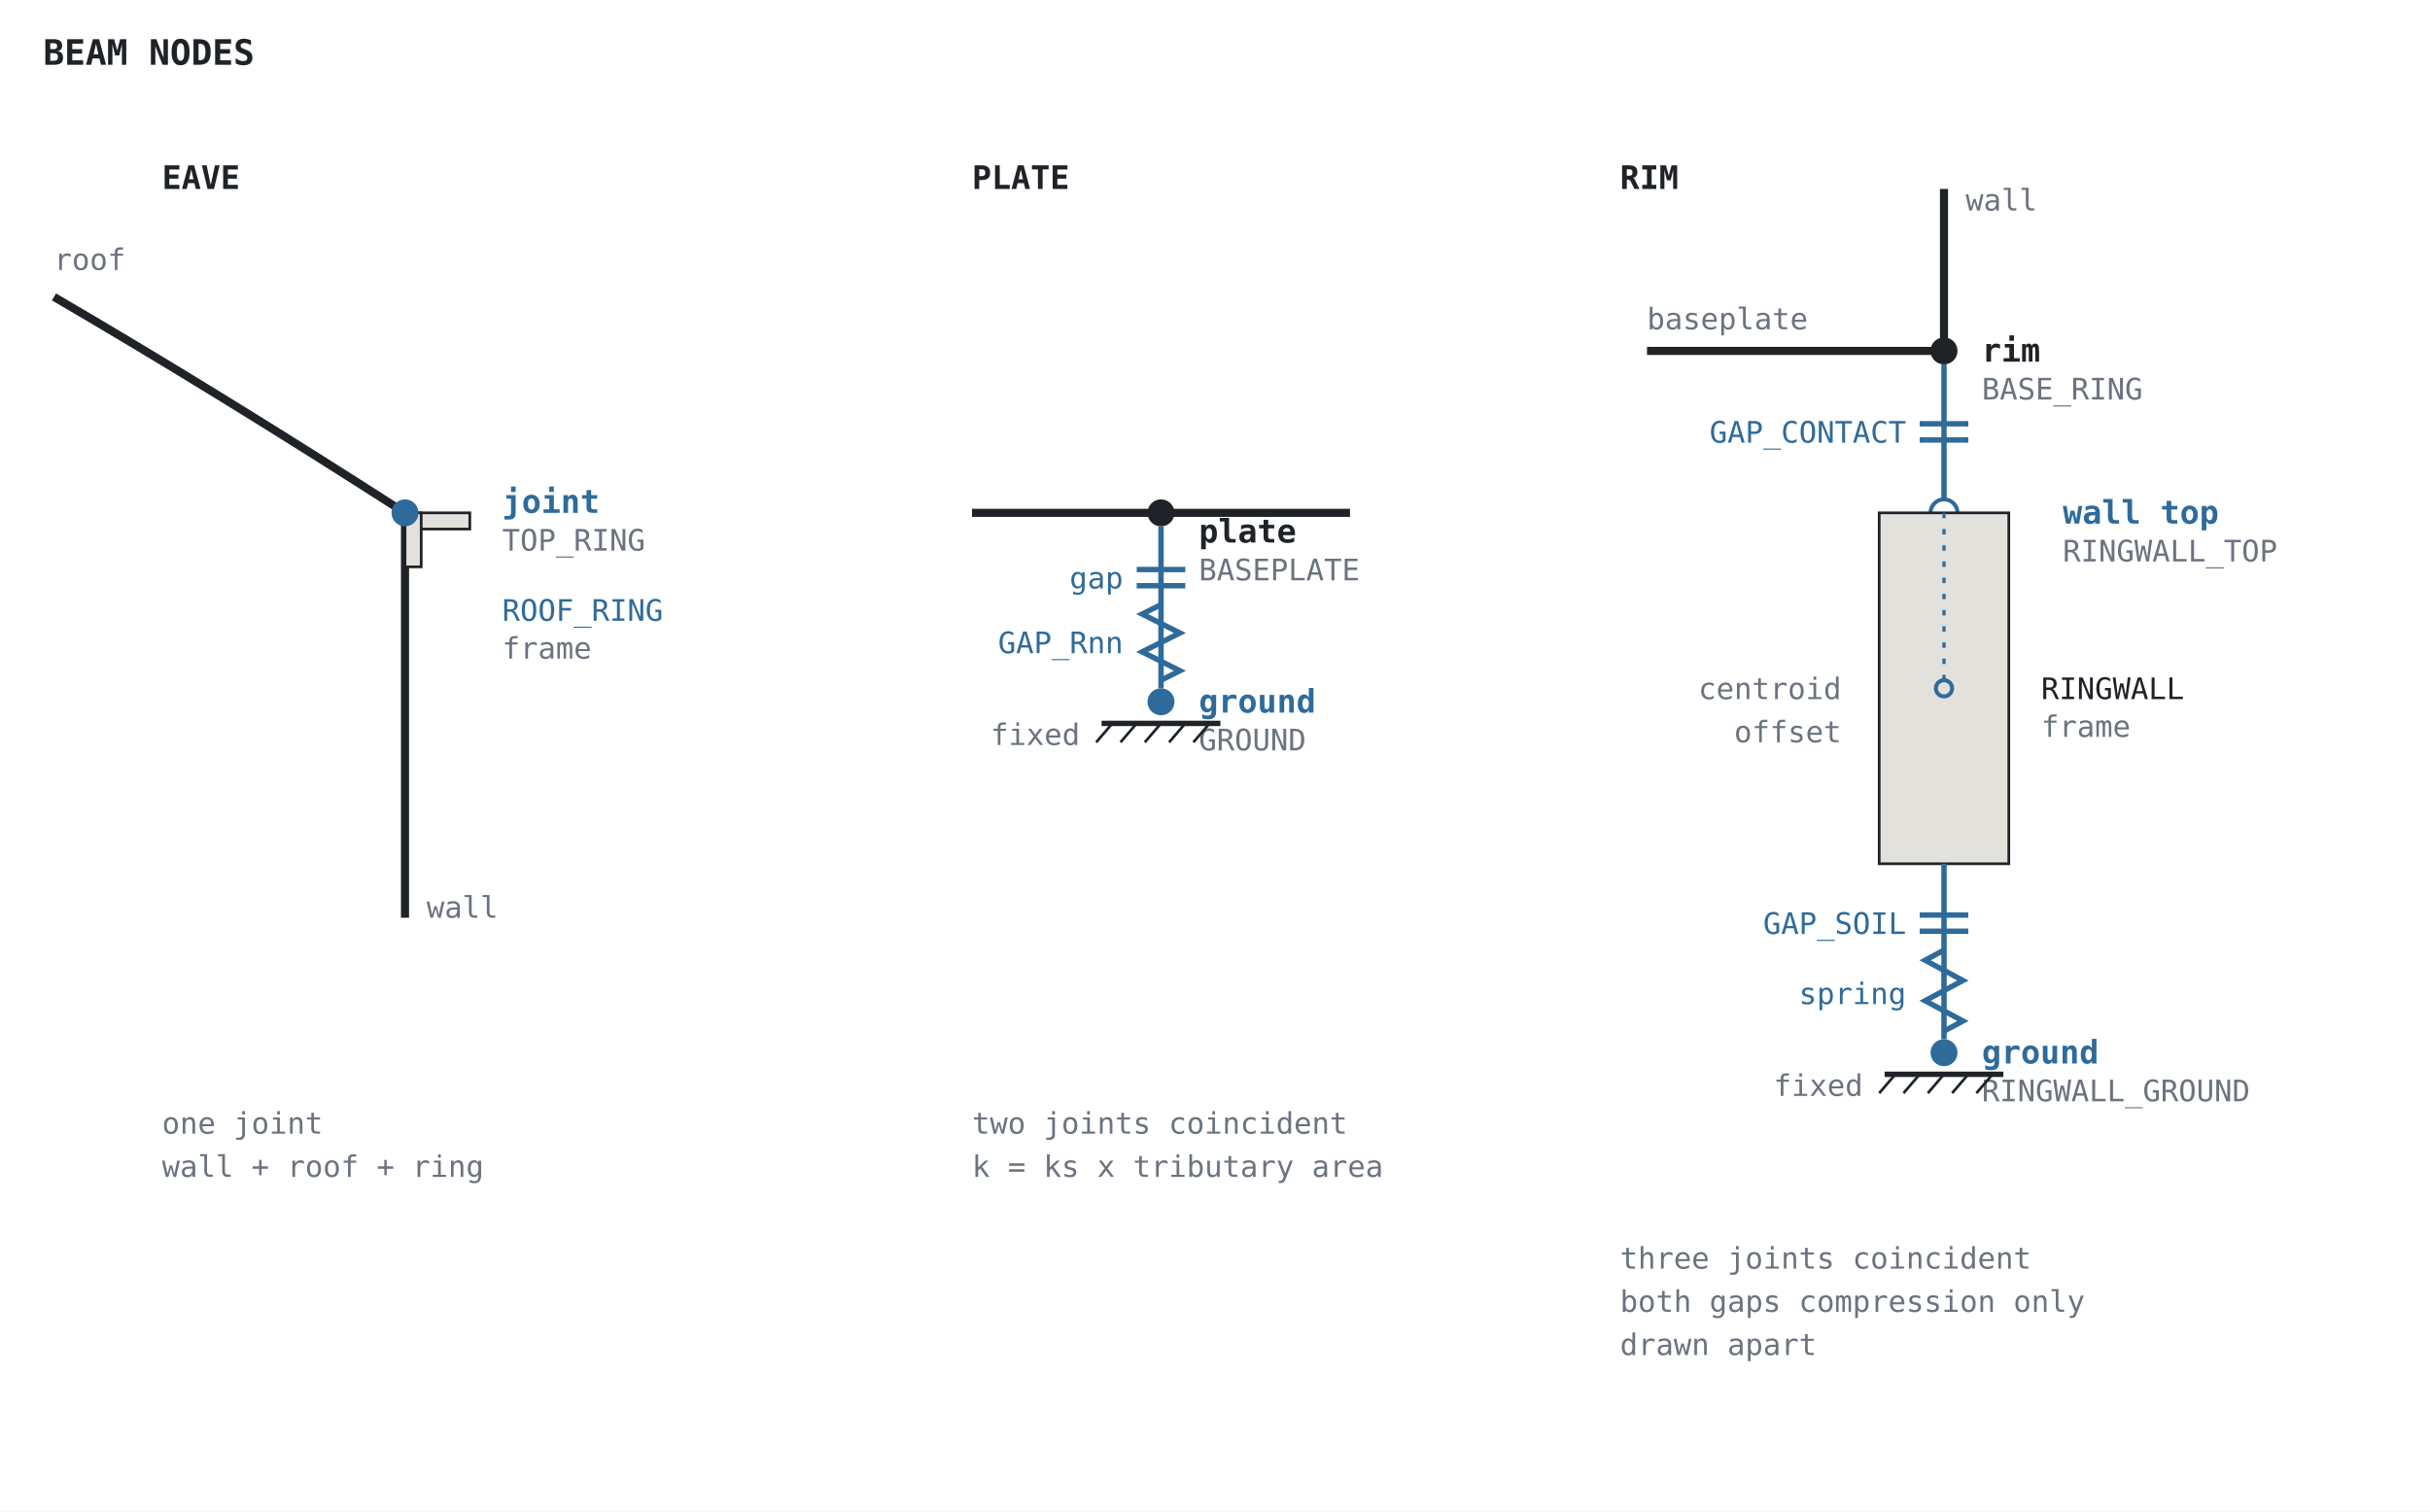
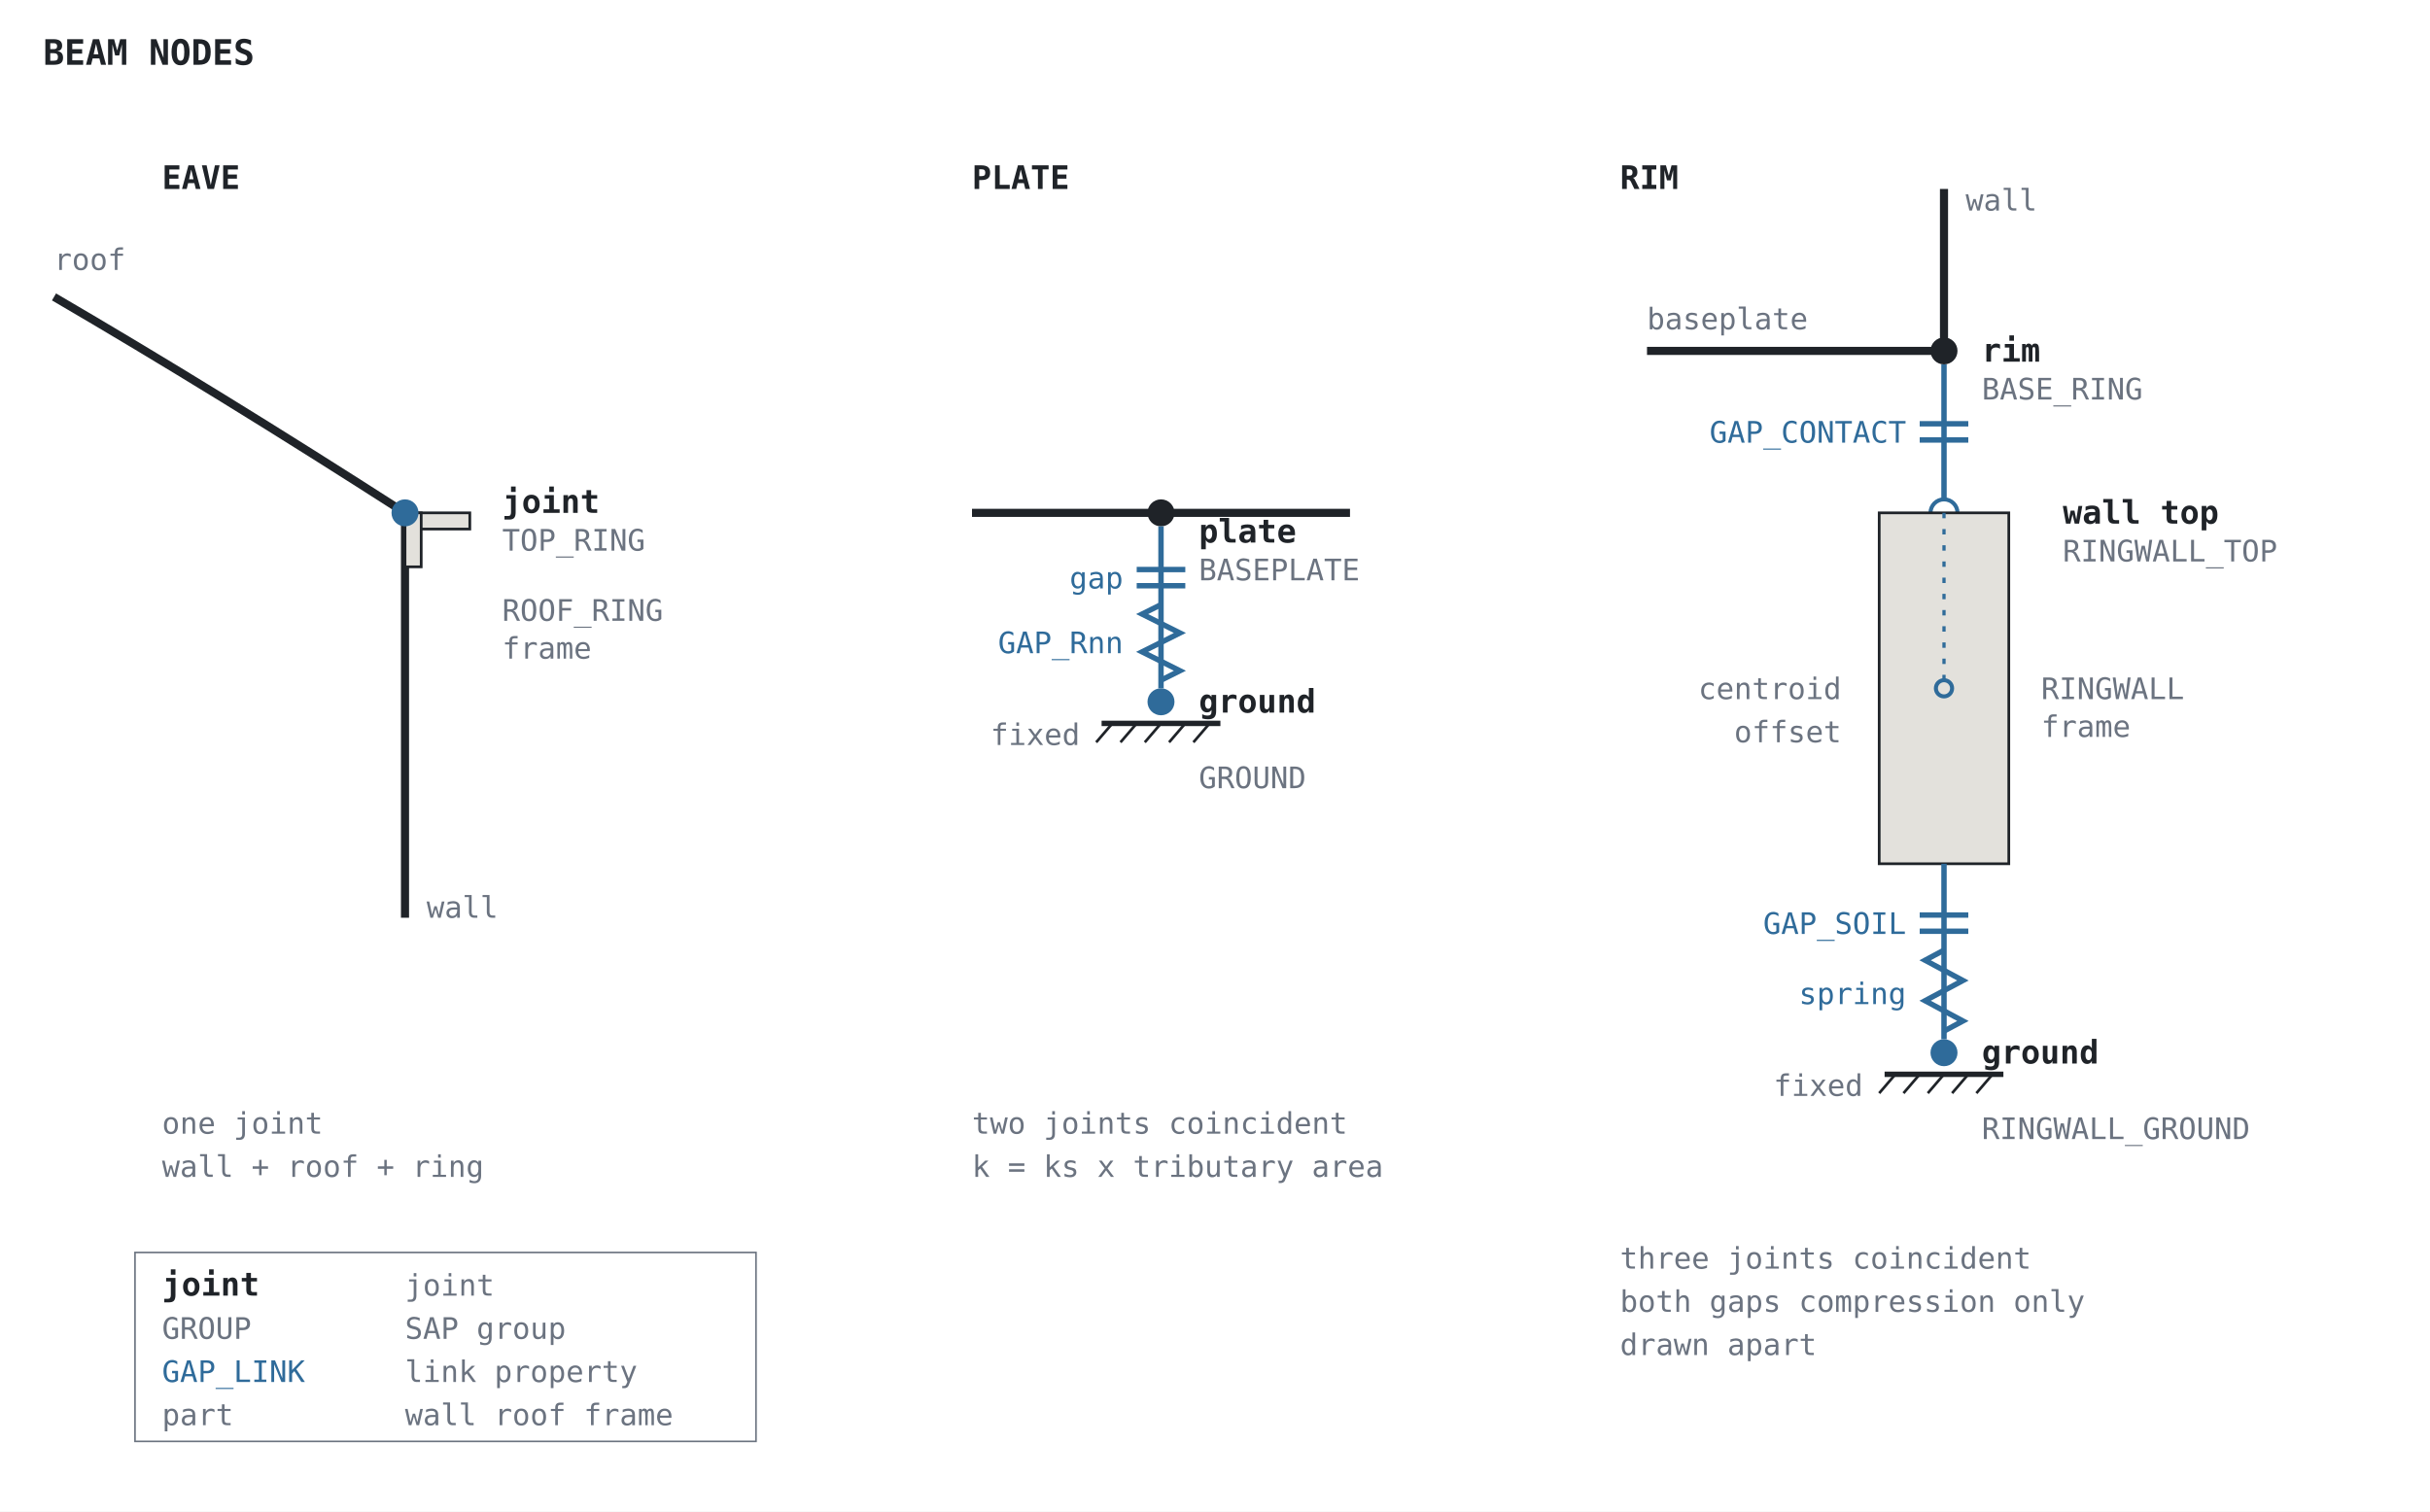
<svg xmlns="http://www.w3.org/2000/svg" viewBox="0 0 900 560" font-family="Consolas, Menlo, monospace" font-size="12" role="img" aria-label="Node connectivity in three columns: the eave where wall, roof and eave ring share one joint; a plate joint on its gap link to a fixed ground joint; the rim where the tank joint, the ring wall top joint and the ground joint are coincident, linked by the contact gap and the soil gap">
  <rect width="900" height="560" fill="#ffffff" />
  <defs>
    <marker id="ah-ink" viewBox="0 0 10 10" refX="9" refY="5" markerWidth="7" markerHeight="7" orient="auto-start-reverse">
      <path d="M0 0L10 5L0 10z" fill="#1f2328" />
    </marker>
    <marker id="ah-muted" viewBox="0 0 10 10" refX="9" refY="5" markerWidth="7" markerHeight="7" orient="auto-start-reverse">
      <path d="M0 0L10 5L0 10z" fill="#6b7380" />
    </marker>
    <marker id="ah-steel" viewBox="0 0 10 10" refX="9" refY="5" markerWidth="7" markerHeight="7" orient="auto-start-reverse">
      <path d="M0 0L10 5L0 10z" fill="#2f6b9a" />
    </marker>
    <marker id="ah-rust" viewBox="0 0 10 10" refX="9" refY="5" markerWidth="7" markerHeight="7" orient="auto-start-reverse">
      <path d="M0 0L10 5L0 10z" fill="#b4472b" />
    </marker>
    <marker id="ah-green" viewBox="0 0 10 10" refX="9" refY="5" markerWidth="7" markerHeight="7" orient="auto-start-reverse">
      <path d="M0 0L10 5L0 10z" fill="#2e7d4f" />
    </marker>
    <pattern id="hatch" width="6" height="6" patternUnits="userSpaceOnUse" patternTransform="rotate(45)">
      <line x1="0" y1="0" x2="0" y2="6" stroke="#1f2328" stroke-width=".8" stroke-opacity=".45" />
    </pattern>
  </defs>
  <text x="16" y="24" font-size="13" font-weight="bold" fill="#1f2328">BEAM NODES</text>
  <text x="60.0" y="70.0" fill="#1f2328" text-anchor="start" font-size="12" font-weight="bold">EAVE</text>
  <line x1="150.0" y1="190.0" x2="150.0" y2="340.0" stroke="#1f2328" stroke-width="3" />
  <path d="M150 190 Q 80 145 20 110" fill="none" stroke="#1f2328" stroke-width="3" />
  <text x="158.0" y="340.0" fill="#6b7380" text-anchor="start" font-size="11">wall</text>
  <text x="20.0" y="100.0" fill="#6b7380" text-anchor="start" font-size="11">roof</text>
  <path d="M150 190 l 24 0 l 0 6 l -24 0 z" fill="#e3e1dc" stroke="#1f2328" stroke-width="1" />
  <path d="M150 190 l 0 20 l 6 0 l 0 -20 z" fill="#e3e1dc" stroke="#1f2328" stroke-width="1" />
  <circle cx="150.0" cy="190.0" r="5" fill="#2f6b9a" />
-   <text x="186.0" y="190.0" fill="#2f6b9a" text-anchor="start" font-size="12" font-weight="bold">joint</text>
+   <text x="186.0" y="190.0" fill="#1f2328" text-anchor="start" font-size="12" font-weight="bold">joint</text>
  <text x="186.0" y="204.0" fill="#6b7380" text-anchor="start" font-size="11">TOP_RING</text>
-   <text x="186.0" y="230.0" fill="#2f6b9a" text-anchor="start" font-size="11">ROOF_RING</text>
+   <text x="186.0" y="230.0" fill="#6b7380" text-anchor="start" font-size="11">ROOF_RING</text>
  <text x="186.0" y="244.0" fill="#6b7380" text-anchor="start" font-size="11">frame</text>
  <text x="60.0" y="420.0" fill="#6b7380" text-anchor="start" font-size="11">one joint</text>
  <text x="60.0" y="436.0" fill="#6b7380" text-anchor="start" font-size="11">wall + roof + ring</text>
+   <rect x="50" y="464" width="230" height="70" fill="none" stroke="#6b7380" stroke-width=".6" />
+   <text x="60.0" y="480.0" fill="#1f2328" text-anchor="start" font-size="12" font-weight="bold">joint</text>
+   <text x="150.0" y="480.0" fill="#6b7380" text-anchor="start" font-size="11">joint</text>
+   <text x="60.0" y="496.0" fill="#6b7380" text-anchor="start" font-size="11">GROUP</text>
+   <text x="150.0" y="496.0" fill="#6b7380" text-anchor="start" font-size="11">SAP group</text>
+   <text x="60.0" y="512.0" fill="#2f6b9a" text-anchor="start" font-size="11">GAP_LINK</text>
+   <text x="150.0" y="512.0" fill="#6b7380" text-anchor="start" font-size="11">link property</text>
+   <text x="60.0" y="528.0" fill="#6b7380" text-anchor="start" font-size="11">part</text>
+   <text x="150.0" y="528.0" fill="#6b7380" text-anchor="start" font-size="11">wall roof frame</text>
  <text x="360.0" y="70.0" fill="#1f2328" text-anchor="start" font-size="12" font-weight="bold">PLATE</text>
  <line x1="360.0" y1="190.0" x2="500.0" y2="190.0" stroke="#1f2328" stroke-width="3" />
  <circle cx="430.0" cy="190.0" r="5" fill="#1f2328" />
  <text x="444.0" y="201.0" fill="#1f2328" text-anchor="start" font-size="12" font-weight="bold">plate</text>
  <text x="444.0" y="215.0" fill="#6b7380" text-anchor="start" font-size="11">BASEPLATE</text>
  <line x1="430.0" y1="195.0" x2="430.0" y2="255.0" stroke="#2f6b9a" stroke-width="2" />
  <path d="M421 211 h18 M421 217 h18" fill="none" stroke="#2f6b9a" stroke-width="2" />
  <polyline points="430,224 423,227.5 437,234.5 423,241.5 437,248.5 430,252" fill="none" stroke="#2f6b9a" stroke-width="2" />
  <text x="416.0" y="218.0" fill="#2f6b9a" text-anchor="end" font-size="11">gap</text>
  <text x="416.0" y="242.0" fill="#2f6b9a" text-anchor="end" font-size="11">GAP_Rnn</text>
  <circle cx="430.0" cy="260.0" r="5" fill="#2f6b9a" />
-   <text x="444.0" y="264.0" fill="#2f6b9a" text-anchor="start" font-size="12" font-weight="bold">ground</text>
-   <text x="444.0" y="278.0" fill="#6b7380" text-anchor="start" font-size="11">GROUND</text>
+   <text x="444.0" y="264.0" fill="#1f2328" text-anchor="start" font-size="12" font-weight="bold">ground</text>
+   <text x="444.0" y="292.0" fill="#6b7380" text-anchor="start" font-size="11">GROUND</text>
  <line x1="408.0" y1="268.0" x2="452.0" y2="268.0" stroke="#1f2328" stroke-width="2" />
  <line x1="412.0" y1="268.0" x2="406.0" y2="275.0" stroke="#1f2328" stroke-width="1" />
  <line x1="421.0" y1="268.0" x2="415.0" y2="275.0" stroke="#1f2328" stroke-width="1" />
  <line x1="430.0" y1="268.0" x2="424.0" y2="275.0" stroke="#1f2328" stroke-width="1" />
  <line x1="439.0" y1="268.0" x2="433.0" y2="275.0" stroke="#1f2328" stroke-width="1" />
  <line x1="448.0" y1="268.0" x2="442.0" y2="275.0" stroke="#1f2328" stroke-width="1" />
  <text x="400.0" y="276.0" fill="#6b7380" text-anchor="end" font-size="11">fixed</text>
  <text x="360.0" y="420.0" fill="#6b7380" text-anchor="start" font-size="11">two joints coincident</text>
  <text x="360.0" y="436.0" fill="#6b7380" text-anchor="start" font-size="11">k = ks x tributary area</text>
  <text x="600.0" y="70.0" fill="#1f2328" text-anchor="start" font-size="12" font-weight="bold">RIM</text>
  <line x1="720.0" y1="130.0" x2="720.0" y2="70.0" stroke="#1f2328" stroke-width="3" />
  <line x1="720.0" y1="130.0" x2="610.0" y2="130.0" stroke="#1f2328" stroke-width="3" />
  <text x="728.0" y="78.0" fill="#6b7380" text-anchor="start" font-size="11">wall</text>
  <text x="610.0" y="122.0" fill="#6b7380" text-anchor="start" font-size="11">baseplate</text>
  <circle cx="720.0" cy="130.0" r="5" fill="#1f2328" />
  <text x="734.0" y="134.0" fill="#1f2328" text-anchor="start" font-size="12" font-weight="bold">rim</text>
  <text x="734.0" y="148.0" fill="#6b7380" text-anchor="start" font-size="11">BASE_RING</text>
  <line x1="720.0" y1="135.0" x2="720.0" y2="185.0" stroke="#2f6b9a" stroke-width="2" />
  <path d="M711 157 h18 M711 163 h18" fill="none" stroke="#2f6b9a" stroke-width="2" />
  <text x="706.0" y="164.0" fill="#2f6b9a" text-anchor="end" font-size="11">GAP_CONTACT</text>
  <circle cx="720.0" cy="190.0" r="5" fill="#ffffff" stroke="#2f6b9a" stroke-width="1.5" />
-   <text x="764.0" y="194.0" fill="#2f6b9a" text-anchor="start" font-size="12" font-weight="bold">wall top</text>
+   <text x="764.0" y="194.0" fill="#1f2328" text-anchor="start" font-size="12" font-weight="bold">wall top</text>
  <text x="764.0" y="208.0" fill="#6b7380" text-anchor="start" font-size="11">RINGWALL_TOP</text>
  <rect x="696.0" y="190" width="48" height="130" fill="#e3e1dc" stroke="#1f2328" stroke-width="1" />
  <line x1="720.0" y1="190.0" x2="720.0" y2="255.0" stroke="#2f6b9a" stroke-width="1.2" stroke-dasharray="2 4" />
  <circle cx="720.0" cy="255.0" r="3" fill="none" stroke="#2f6b9a" stroke-width="1.5" />
  <text x="682.0" y="259.0" fill="#6b7380" text-anchor="end" font-size="11">centroid</text>
  <text x="682.0" y="275.0" fill="#6b7380" text-anchor="end" font-size="11">offset</text>
-   <text x="756.0" y="259.0" fill="#1f2328" text-anchor="start" font-size="11">RINGWALL</text>
+   <text x="756.0" y="259.0" fill="#6b7380" text-anchor="start" font-size="11">RINGWALL</text>
  <text x="756.0" y="273.0" fill="#6b7380" text-anchor="start" font-size="11">frame</text>
  <line x1="720.0" y1="320.0" x2="720.0" y2="385.0" stroke="#2f6b9a" stroke-width="2" />
  <path d="M711 339 h18 M711 345 h18" fill="none" stroke="#2f6b9a" stroke-width="2" />
  <polyline points="720,352 713,355.75 727,363.25 713,370.75 727,378.25 720,382" fill="none" stroke="#2f6b9a" stroke-width="2" />
  <text x="706.0" y="346.0" fill="#2f6b9a" text-anchor="end" font-size="11">GAP_SOIL</text>
  <text x="706.0" y="372.0" fill="#2f6b9a" text-anchor="end" font-size="11">spring</text>
  <circle cx="720.0" cy="390.0" r="5" fill="#2f6b9a" />
-   <text x="734.0" y="394.0" fill="#2f6b9a" text-anchor="start" font-size="12" font-weight="bold">ground</text>
-   <text x="734.0" y="408.0" fill="#6b7380" text-anchor="start" font-size="11">RINGWALL_GROUND</text>
+   <text x="734.0" y="394.0" fill="#1f2328" text-anchor="start" font-size="12" font-weight="bold">ground</text>
+   <text x="734.0" y="422.0" fill="#6b7380" text-anchor="start" font-size="11">RINGWALL_GROUND</text>
  <line x1="698.0" y1="398.0" x2="742.0" y2="398.0" stroke="#1f2328" stroke-width="2" />
  <line x1="702.0" y1="398.0" x2="696.0" y2="405.0" stroke="#1f2328" stroke-width="1" />
  <line x1="711.0" y1="398.0" x2="705.0" y2="405.0" stroke="#1f2328" stroke-width="1" />
  <line x1="720.0" y1="398.0" x2="714.0" y2="405.0" stroke="#1f2328" stroke-width="1" />
  <line x1="729.0" y1="398.0" x2="723.0" y2="405.0" stroke="#1f2328" stroke-width="1" />
  <line x1="738.0" y1="398.0" x2="732.0" y2="405.0" stroke="#1f2328" stroke-width="1" />
  <text x="690.0" y="406.0" fill="#6b7380" text-anchor="end" font-size="11">fixed</text>
  <text x="600.0" y="470.0" fill="#6b7380" text-anchor="start" font-size="11">three joints coincident</text>
  <text x="600.0" y="486.0" fill="#6b7380" text-anchor="start" font-size="11">both gaps compression only</text>
  <text x="600.0" y="502.0" fill="#6b7380" text-anchor="start" font-size="11">drawn apart</text>
</svg>
